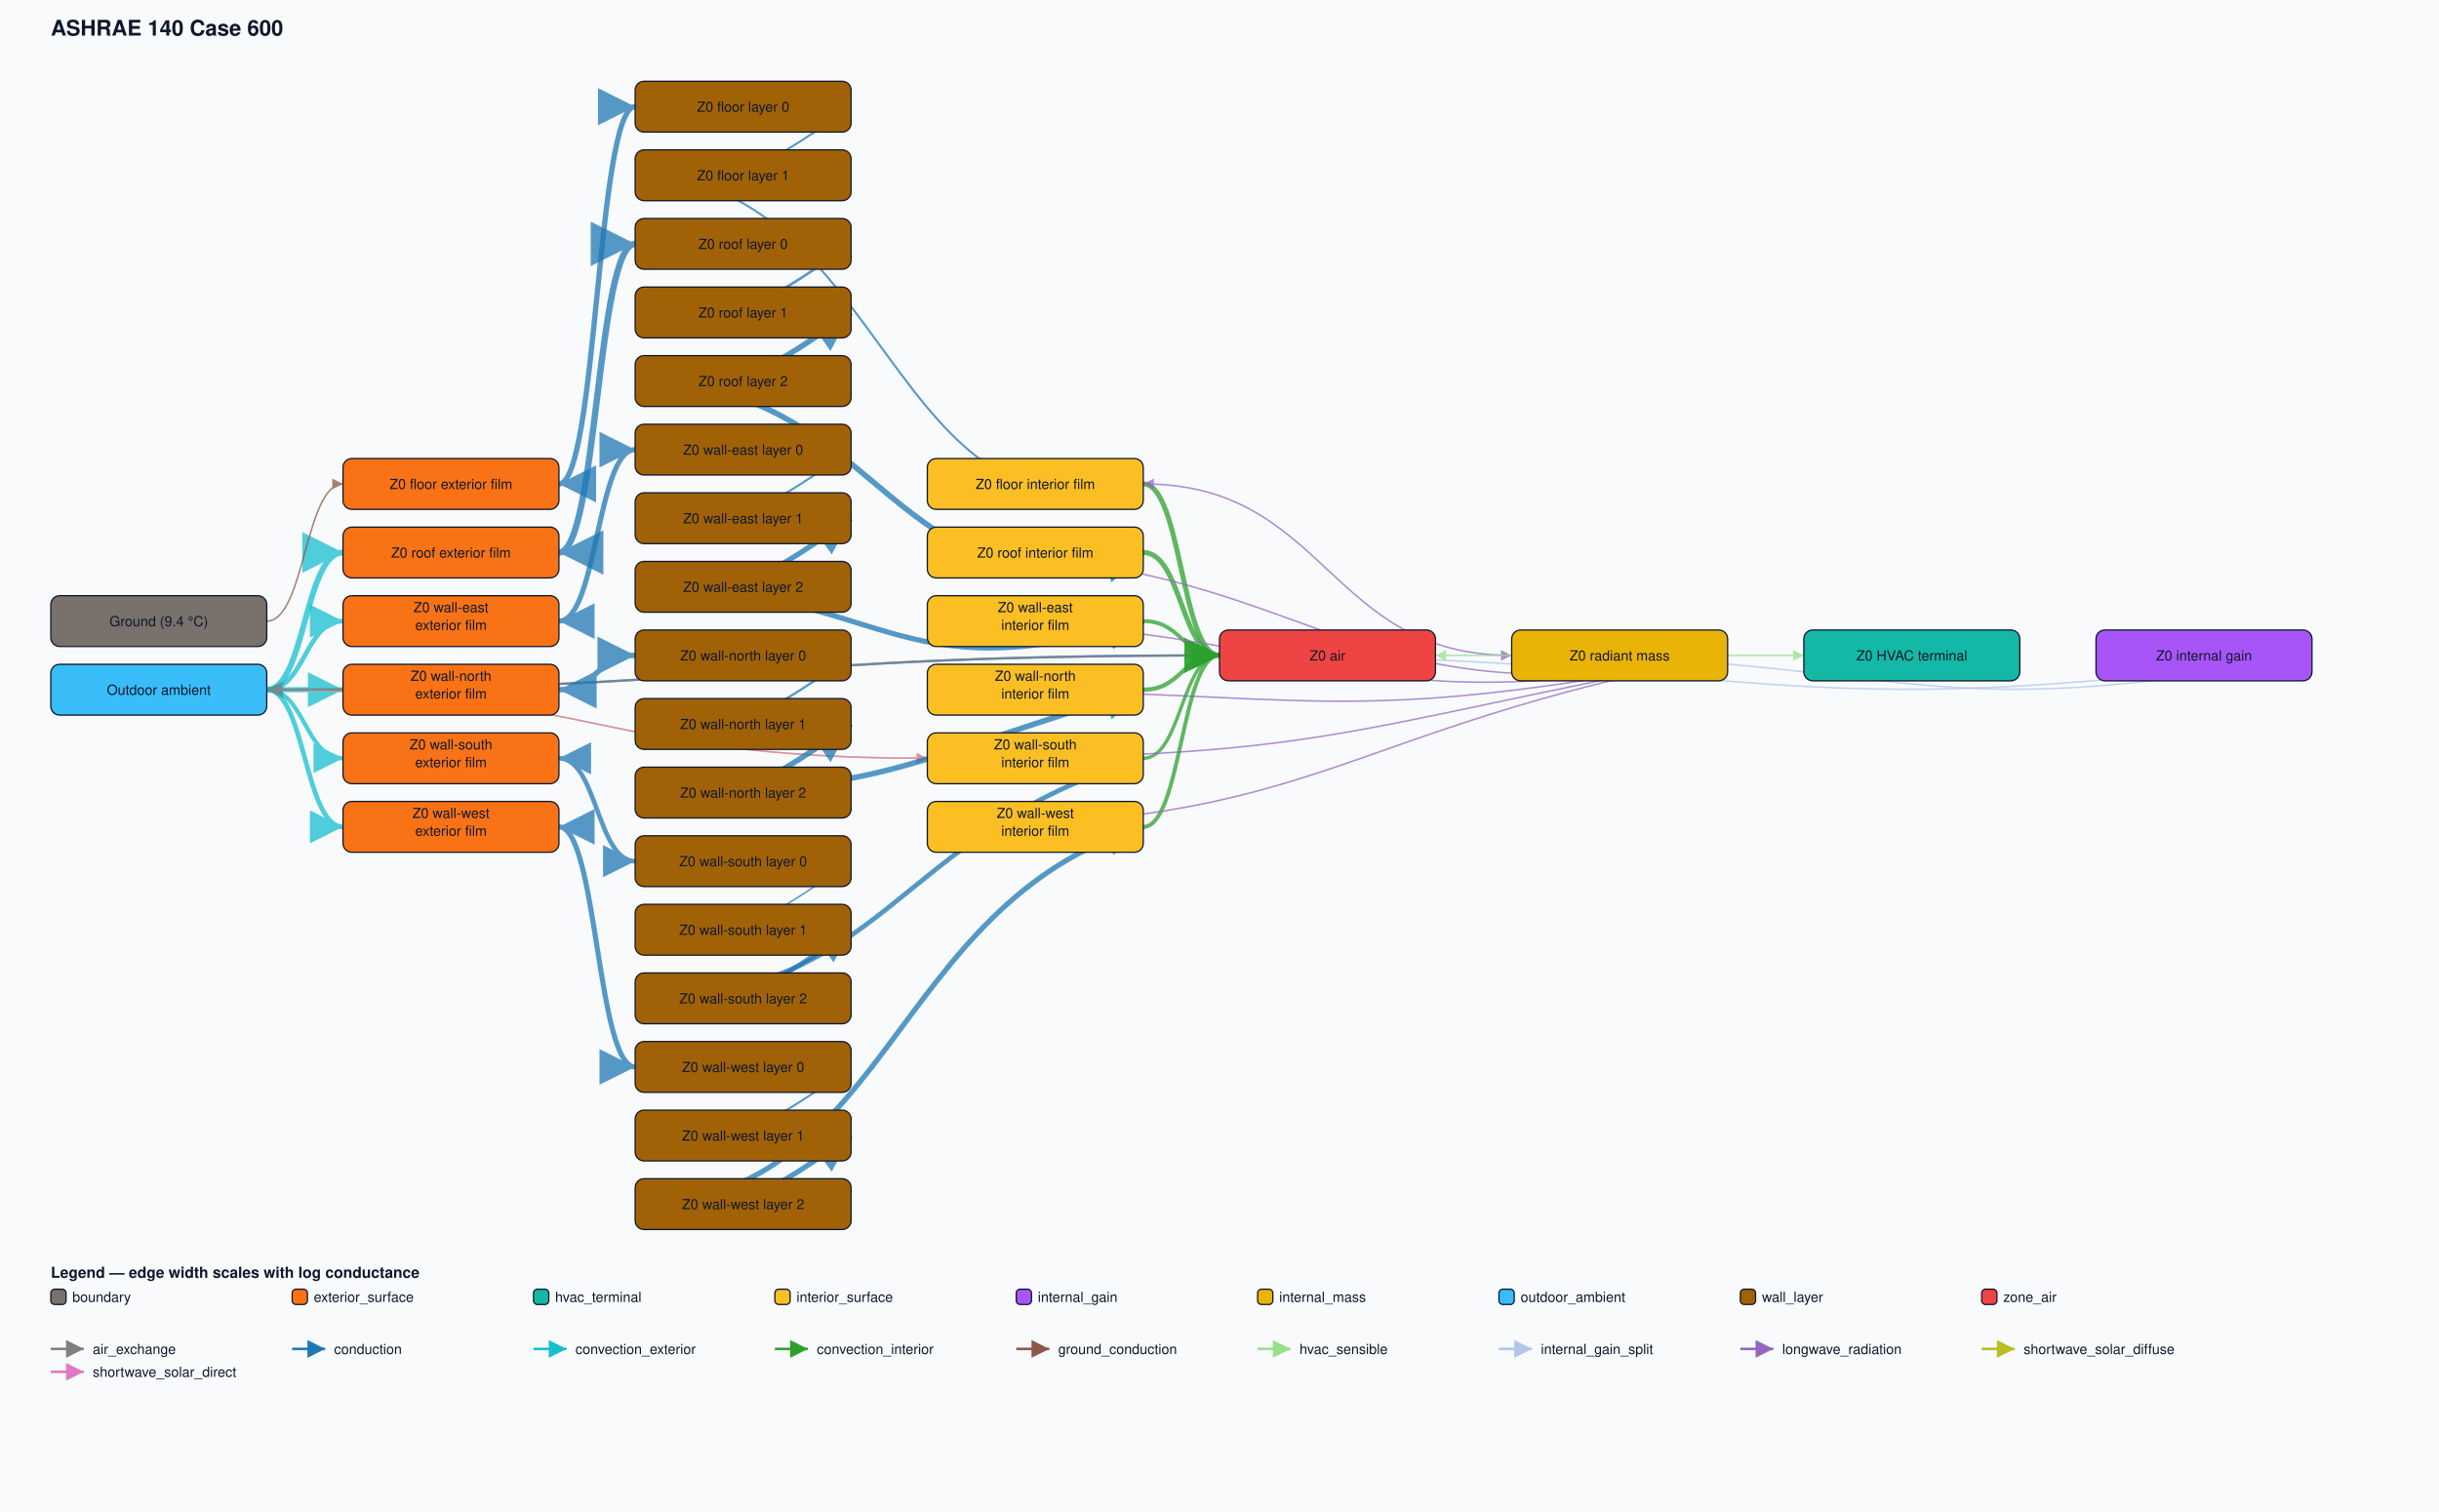
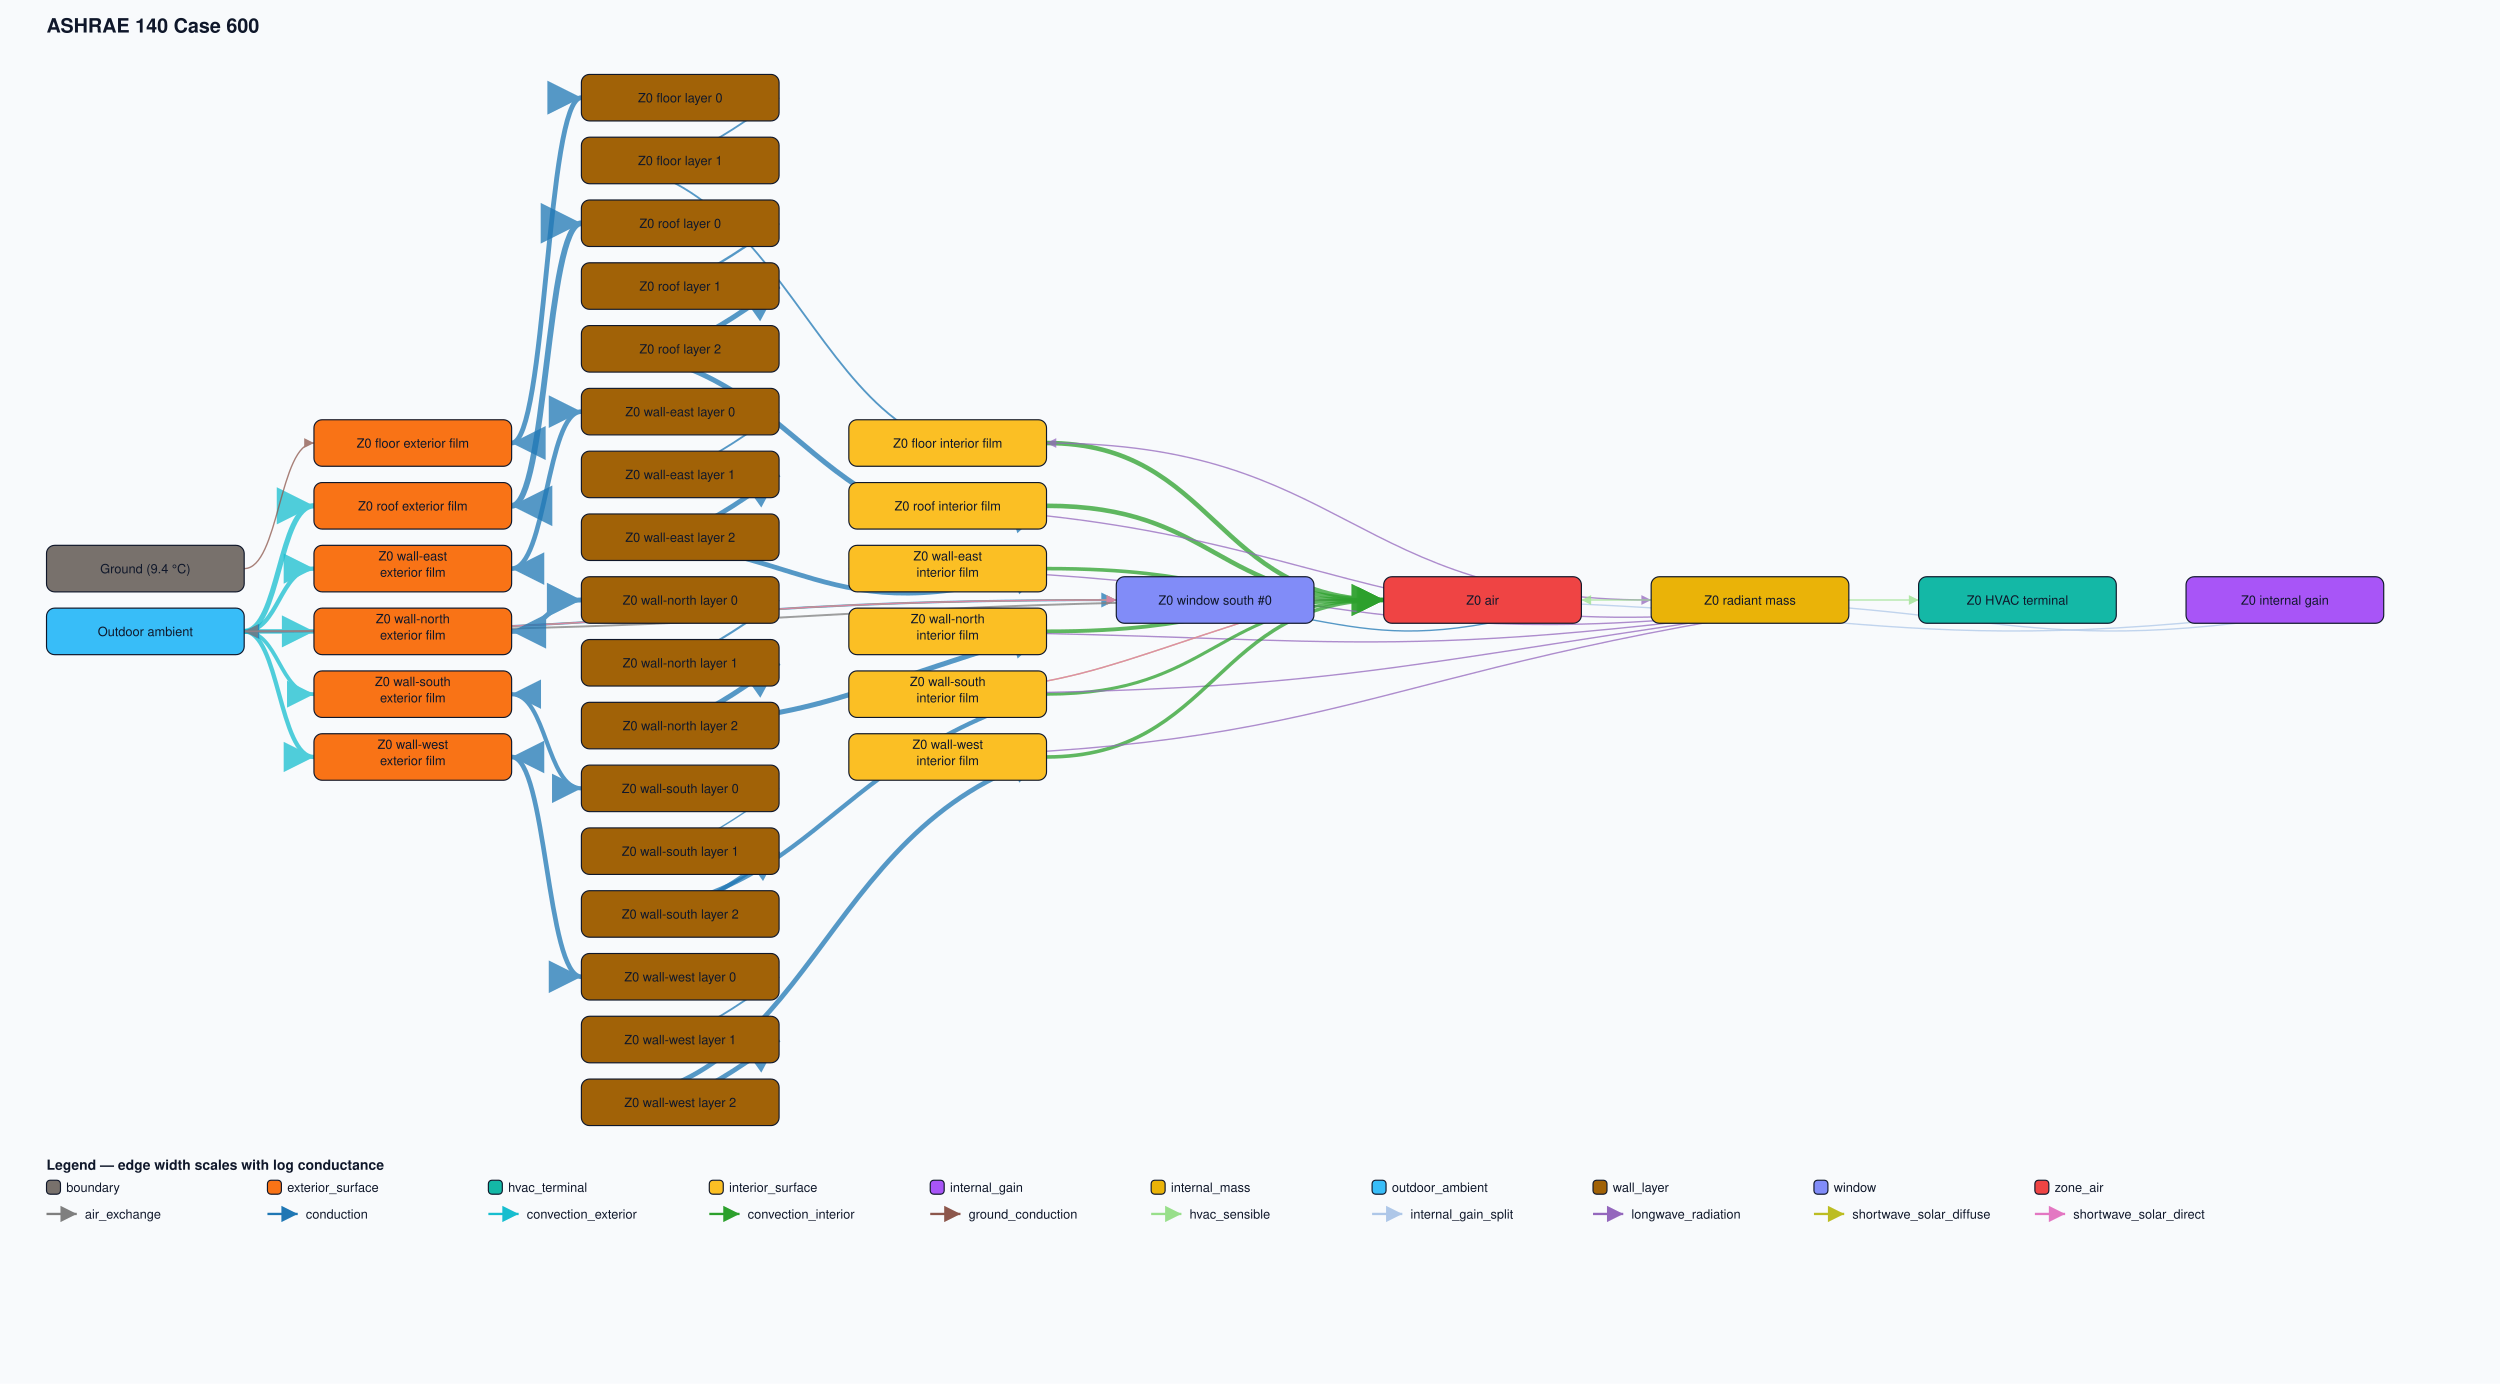
- <svg xmlns="http://www.w3.org/2000/svg" width="1920" height="1190" viewBox="0 0 1920 1190" font-family="Helvetica,Arial,sans-serif" role="img">
-   <rect width="1920" height="1190" fill="#f8fafc" />
+ <svg xmlns="http://www.w3.org/2000/svg" width="2150" height="1190" viewBox="0 0 2150 1190" font-family="Helvetica,Arial,sans-serif" role="img">
+   <rect width="2150" height="1190" fill="#f8fafc" />
  <text x="40" y="28" font-size="17" font-weight="bold" fill="#0f172a">ASHRAE 140 Case 600</text>
  <defs>
    <marker id="arrow0" viewBox="0 0 10 10" refX="10" refY="5" markerWidth="7" markerHeight="7" orient="auto-start-reverse">
      <path d="M 0 0 L 10 5 L 0 10 z" fill="#7f7f7f" />
    </marker>
    <marker id="arrow1" viewBox="0 0 10 10" refX="10" refY="5" markerWidth="7" markerHeight="7" orient="auto-start-reverse">
      <path d="M 0 0 L 10 5 L 0 10 z" fill="#1f77b4" />
    </marker>
    <marker id="arrow2" viewBox="0 0 10 10" refX="10" refY="5" markerWidth="7" markerHeight="7" orient="auto-start-reverse">
      <path d="M 0 0 L 10 5 L 0 10 z" fill="#17becf" />
    </marker>
    <marker id="arrow3" viewBox="0 0 10 10" refX="10" refY="5" markerWidth="7" markerHeight="7" orient="auto-start-reverse">
      <path d="M 0 0 L 10 5 L 0 10 z" fill="#2ca02c" />
    </marker>
    <marker id="arrow4" viewBox="0 0 10 10" refX="10" refY="5" markerWidth="7" markerHeight="7" orient="auto-start-reverse">
      <path d="M 0 0 L 10 5 L 0 10 z" fill="#8c564b" />
    </marker>
    <marker id="arrow5" viewBox="0 0 10 10" refX="10" refY="5" markerWidth="7" markerHeight="7" orient="auto-start-reverse">
      <path d="M 0 0 L 10 5 L 0 10 z" fill="#98df8a" />
    </marker>
    <marker id="arrow6" viewBox="0 0 10 10" refX="10" refY="5" markerWidth="7" markerHeight="7" orient="auto-start-reverse">
      <path d="M 0 0 L 10 5 L 0 10 z" fill="#aec7e8" />
    </marker>
    <marker id="arrow7" viewBox="0 0 10 10" refX="10" refY="5" markerWidth="7" markerHeight="7" orient="auto-start-reverse">
      <path d="M 0 0 L 10 5 L 0 10 z" fill="#9467bd" />
    </marker>
    <marker id="arrow8" viewBox="0 0 10 10" refX="10" refY="5" markerWidth="7" markerHeight="7" orient="auto-start-reverse">
      <path d="M 0 0 L 10 5 L 0 10 z" fill="#bcbd22" />
    </marker>
    <marker id="arrow9" viewBox="0 0 10 10" refX="10" refY="5" markerWidth="7" markerHeight="7" orient="auto-start-reverse">
      <path d="M 0 0 L 10 5 L 0 10 z" fill="#e377c2" />
    </marker>
  </defs>
-   <path d="M 210.0 543.0 C 585.0 543.0, 585.0 516.0, 960.0 516.0" fill="none" stroke="#1f77b4" stroke-width="1.84" opacity="0.75" marker-end="url(#arrow1)" marker-start="url(#arrow1)" />
  <path d="M 210.0 543.0 C 240.0 543.0, 240.0 435.0, 270.0 435.0" fill="none" stroke="#17becf" stroke-width="4.57" opacity="0.75" marker-end="url(#arrow2)" />
  <path d="M 210.0 543.0 C 240.0 543.0, 240.0 489.0, 270.0 489.0" fill="none" stroke="#17becf" stroke-width="3.72" opacity="0.75" marker-end="url(#arrow2)" />
  <path d="M 210.0 543.0 C 240.0 543.0, 240.0 543.0, 270.0 543.0" fill="none" stroke="#17becf" stroke-width="3.94" opacity="0.75" marker-end="url(#arrow2)" />
  <path d="M 210.0 543.0 C 240.0 543.0, 240.0 597.0, 270.0 597.0" fill="none" stroke="#17becf" stroke-width="3.31" opacity="0.75" marker-end="url(#arrow2)" />
-   <path d="M 210.0 543.0 C 470.0 543.0, 470.0 597.0, 730.0 597.0" fill="none" stroke="#bcbd22" stroke-width="1.20" opacity="0.75" marker-end="url(#arrow8)" />
-   <path d="M 210.0 543.0 C 470.0 543.0, 470.0 597.0, 730.0 597.0" fill="none" stroke="#e377c2" stroke-width="1.20" opacity="0.75" marker-end="url(#arrow9)" />
  <path d="M 210.0 543.0 C 240.0 543.0, 240.0 651.0, 270.0 651.0" fill="none" stroke="#17becf" stroke-width="3.72" opacity="0.75" marker-end="url(#arrow2)" />
-   <path d="M 210.0 543.0 C 585.0 543.0, 585.0 516.0, 960.0 516.0" fill="none" stroke="#7f7f7f" stroke-width="1.69" opacity="0.75" marker-end="url(#arrow0)" marker-start="url(#arrow0)" />
+   <path d="M 210.0 543.0 C 585.0 543.0, 585.0 516.0, 960.0 516.0" fill="none" stroke="#1f77b4" stroke-width="1.84" opacity="0.75" marker-end="url(#arrow1)" marker-start="url(#arrow1)" />
+   <path d="M 210.0 543.0 C 585.0 543.0, 585.0 516.0, 960.0 516.0" fill="none" stroke="#bcbd22" stroke-width="1.20" opacity="0.75" marker-end="url(#arrow8)" />
+   <path d="M 210.0 543.0 C 585.0 543.0, 585.0 516.0, 960.0 516.0" fill="none" stroke="#e377c2" stroke-width="1.20" opacity="0.75" marker-end="url(#arrow9)" />
+   <path d="M 210.0 543.0 C 700.0 543.0, 700.0 516.0, 1190.0 516.0" fill="none" stroke="#7f7f7f" stroke-width="1.69" opacity="0.75" marker-end="url(#arrow0)" marker-start="url(#arrow0)" />
  <path d="M 440.0 381.0 C 470.0 381.0, 470.0 84.0, 500.0 84.0" fill="none" stroke="#1f77b4" stroke-width="4.18" opacity="0.75" marker-end="url(#arrow1)" marker-start="url(#arrow1)" />
-   <path d="M 900.0 381.0 C 930.0 381.0, 930.0 516.0, 960.0 516.0" fill="none" stroke="#2ca02c" stroke-width="3.95" opacity="0.75" marker-end="url(#arrow3)" />
-   <path d="M 900.0 381.0 C 1045.0 381.0, 1045.0 516.0, 1190.0 516.0" fill="none" stroke="#9467bd" stroke-width="1.20" opacity="0.75" marker-end="url(#arrow7)" marker-start="url(#arrow7)" />
+   <path d="M 900.0 381.0 C 1045.0 381.0, 1045.0 516.0, 1190.0 516.0" fill="none" stroke="#2ca02c" stroke-width="3.95" opacity="0.75" marker-end="url(#arrow3)" />
+   <path d="M 900.0 381.0 C 1160.0 381.0, 1160.0 516.0, 1420.0 516.0" fill="none" stroke="#9467bd" stroke-width="1.20" opacity="0.75" marker-end="url(#arrow7)" marker-start="url(#arrow7)" />
  <path d="M 670.0 84.0 C 585.0 144.0, 585.0 138.0, 500.0 138.0" fill="none" stroke="#1f77b4" stroke-width="1.60" opacity="0.75" marker-end="url(#arrow1)" marker-start="url(#arrow1)" />
  <path d="M 900.0 381.0 C 700.0 441.0, 700.0 138.0, 500.0 138.0" fill="none" stroke="#1f77b4" stroke-width="1.60" opacity="0.75" marker-end="url(#arrow1)" marker-start="url(#arrow1)" />
-   <path d="M 1820.0 516.0 C 1390.0 576.0, 1390.0 516.0, 960.0 516.0" fill="none" stroke="#aec7e8" stroke-width="1.20" opacity="0.75" marker-end="url(#arrow6)" />
-   <path d="M 1820.0 516.0 C 1505.0 576.0, 1505.0 516.0, 1190.0 516.0" fill="none" stroke="#aec7e8" stroke-width="1.20" opacity="0.75" marker-end="url(#arrow6)" />
-   <path d="M 1130.0 516.0 C 1275.0 516.0, 1275.0 516.0, 1420.0 516.0" fill="none" stroke="#98df8a" stroke-width="1.20" opacity="0.75" marker-end="url(#arrow5)" marker-start="url(#arrow5)" />
+   <path d="M 2050.0 516.0 C 1620.0 576.0, 1620.0 516.0, 1190.0 516.0" fill="none" stroke="#aec7e8" stroke-width="1.20" opacity="0.75" marker-end="url(#arrow6)" />
+   <path d="M 2050.0 516.0 C 1735.0 576.0, 1735.0 516.0, 1420.0 516.0" fill="none" stroke="#aec7e8" stroke-width="1.20" opacity="0.75" marker-end="url(#arrow6)" />
+   <path d="M 1360.0 516.0 C 1505.0 516.0, 1505.0 516.0, 1650.0 516.0" fill="none" stroke="#98df8a" stroke-width="1.20" opacity="0.75" marker-end="url(#arrow5)" marker-start="url(#arrow5)" />
  <path d="M 440.0 435.0 C 470.0 435.0, 470.0 192.0, 500.0 192.0" fill="none" stroke="#1f77b4" stroke-width="5.00" opacity="0.75" marker-end="url(#arrow1)" marker-start="url(#arrow1)" />
-   <path d="M 900.0 435.0 C 930.0 435.0, 930.0 516.0, 960.0 516.0" fill="none" stroke="#2ca02c" stroke-width="3.95" opacity="0.75" marker-end="url(#arrow3)" />
-   <path d="M 1360.0 516.0 C 1045.0 576.0, 1045.0 435.0, 730.0 435.0" fill="none" stroke="#9467bd" stroke-width="1.20" opacity="0.75" marker-end="url(#arrow7)" marker-start="url(#arrow7)" />
+   <path d="M 900.0 435.0 C 1045.0 435.0, 1045.0 516.0, 1190.0 516.0" fill="none" stroke="#2ca02c" stroke-width="3.95" opacity="0.75" marker-end="url(#arrow3)" />
+   <path d="M 1590.0 516.0 C 1160.0 576.0, 1160.0 435.0, 730.0 435.0" fill="none" stroke="#9467bd" stroke-width="1.20" opacity="0.75" marker-end="url(#arrow7)" marker-start="url(#arrow7)" />
  <path d="M 670.0 192.0 C 585.0 252.0, 585.0 246.0, 500.0 246.0" fill="none" stroke="#1f77b4" stroke-width="2.04" opacity="0.75" marker-end="url(#arrow1)" marker-start="url(#arrow1)" />
  <path d="M 670.0 246.0 C 585.0 306.0, 585.0 300.0, 500.0 300.0" fill="none" stroke="#1f77b4" stroke-width="4.40" opacity="0.75" marker-end="url(#arrow1)" marker-start="url(#arrow1)" />
  <path d="M 900.0 435.0 C 700.0 495.0, 700.0 300.0, 500.0 300.0" fill="none" stroke="#1f77b4" stroke-width="4.40" opacity="0.75" marker-end="url(#arrow1)" marker-start="url(#arrow1)" />
  <path d="M 440.0 489.0 C 470.0 489.0, 470.0 354.0, 500.0 354.0" fill="none" stroke="#1f77b4" stroke-width="4.01" opacity="0.75" marker-end="url(#arrow1)" marker-start="url(#arrow1)" />
-   <path d="M 900.0 489.0 C 930.0 489.0, 930.0 516.0, 960.0 516.0" fill="none" stroke="#2ca02c" stroke-width="3.10" opacity="0.75" marker-end="url(#arrow3)" />
-   <path d="M 1360.0 516.0 C 1045.0 576.0, 1045.0 489.0, 730.0 489.0" fill="none" stroke="#9467bd" stroke-width="1.20" opacity="0.75" marker-end="url(#arrow7)" marker-start="url(#arrow7)" />
+   <path d="M 900.0 489.0 C 1045.0 489.0, 1045.0 516.0, 1190.0 516.0" fill="none" stroke="#2ca02c" stroke-width="3.10" opacity="0.75" marker-end="url(#arrow3)" />
+   <path d="M 1590.0 516.0 C 1160.0 576.0, 1160.0 489.0, 730.0 489.0" fill="none" stroke="#9467bd" stroke-width="1.20" opacity="0.75" marker-end="url(#arrow7)" marker-start="url(#arrow7)" />
  <path d="M 670.0 354.0 C 585.0 414.0, 585.0 408.0, 500.0 408.0" fill="none" stroke="#1f77b4" stroke-width="1.61" opacity="0.75" marker-end="url(#arrow1)" marker-start="url(#arrow1)" />
  <path d="M 670.0 408.0 C 585.0 468.0, 585.0 462.0, 500.0 462.0" fill="none" stroke="#1f77b4" stroke-width="4.13" opacity="0.75" marker-end="url(#arrow1)" marker-start="url(#arrow1)" />
  <path d="M 900.0 489.0 C 700.0 549.0, 700.0 462.0, 500.0 462.0" fill="none" stroke="#1f77b4" stroke-width="4.13" opacity="0.75" marker-end="url(#arrow1)" marker-start="url(#arrow1)" />
  <path d="M 440.0 543.0 C 470.0 543.0, 470.0 516.0, 500.0 516.0" fill="none" stroke="#1f77b4" stroke-width="4.24" opacity="0.75" marker-end="url(#arrow1)" marker-start="url(#arrow1)" />
-   <path d="M 900.0 543.0 C 930.0 543.0, 930.0 516.0, 960.0 516.0" fill="none" stroke="#2ca02c" stroke-width="3.33" opacity="0.75" marker-end="url(#arrow3)" />
-   <path d="M 1360.0 516.0 C 1045.0 576.0, 1045.0 543.0, 730.0 543.0" fill="none" stroke="#9467bd" stroke-width="1.20" opacity="0.75" marker-end="url(#arrow7)" marker-start="url(#arrow7)" />
+   <path d="M 900.0 543.0 C 1045.0 543.0, 1045.0 516.0, 1190.0 516.0" fill="none" stroke="#2ca02c" stroke-width="3.33" opacity="0.75" marker-end="url(#arrow3)" />
+   <path d="M 1590.0 516.0 C 1160.0 576.0, 1160.0 543.0, 730.0 543.0" fill="none" stroke="#9467bd" stroke-width="1.20" opacity="0.75" marker-end="url(#arrow7)" marker-start="url(#arrow7)" />
  <path d="M 670.0 516.0 C 585.0 576.0, 585.0 570.0, 500.0 570.0" fill="none" stroke="#1f77b4" stroke-width="1.83" opacity="0.75" marker-end="url(#arrow1)" marker-start="url(#arrow1)" />
  <path d="M 670.0 570.0 C 585.0 630.0, 585.0 624.0, 500.0 624.0" fill="none" stroke="#1f77b4" stroke-width="4.36" opacity="0.75" marker-end="url(#arrow1)" marker-start="url(#arrow1)" />
  <path d="M 900.0 543.0 C 700.0 603.0, 700.0 624.0, 500.0 624.0" fill="none" stroke="#1f77b4" stroke-width="4.36" opacity="0.75" marker-end="url(#arrow1)" marker-start="url(#arrow1)" />
  <path d="M 440.0 597.0 C 470.0 597.0, 470.0 678.0, 500.0 678.0" fill="none" stroke="#1f77b4" stroke-width="3.61" opacity="0.75" marker-end="url(#arrow1)" marker-start="url(#arrow1)" />
-   <path d="M 900.0 597.0 C 930.0 597.0, 930.0 516.0, 960.0 516.0" fill="none" stroke="#2ca02c" stroke-width="2.70" opacity="0.75" marker-end="url(#arrow3)" />
-   <path d="M 1360.0 516.0 C 1045.0 576.0, 1045.0 597.0, 730.0 597.0" fill="none" stroke="#9467bd" stroke-width="1.20" opacity="0.75" marker-end="url(#arrow7)" marker-start="url(#arrow7)" />
+   <path d="M 900.0 597.0 C 1045.0 597.0, 1045.0 516.0, 1190.0 516.0" fill="none" stroke="#2ca02c" stroke-width="2.70" opacity="0.75" marker-end="url(#arrow3)" />
+   <path d="M 1590.0 516.0 C 1160.0 576.0, 1160.0 597.0, 730.0 597.0" fill="none" stroke="#9467bd" stroke-width="1.20" opacity="0.75" marker-end="url(#arrow7)" marker-start="url(#arrow7)" />
  <path d="M 670.0 678.0 C 585.0 738.0, 585.0 732.0, 500.0 732.0" fill="none" stroke="#1f77b4" stroke-width="1.20" opacity="0.75" marker-end="url(#arrow1)" marker-start="url(#arrow1)" />
  <path d="M 670.0 732.0 C 585.0 792.0, 585.0 786.0, 500.0 786.0" fill="none" stroke="#1f77b4" stroke-width="3.73" opacity="0.75" marker-end="url(#arrow1)" marker-start="url(#arrow1)" />
  <path d="M 900.0 597.0 C 700.0 657.0, 700.0 786.0, 500.0 786.0" fill="none" stroke="#1f77b4" stroke-width="3.73" opacity="0.75" marker-end="url(#arrow1)" marker-start="url(#arrow1)" />
  <path d="M 440.0 651.0 C 470.0 651.0, 470.0 840.0, 500.0 840.0" fill="none" stroke="#1f77b4" stroke-width="4.01" opacity="0.75" marker-end="url(#arrow1)" marker-start="url(#arrow1)" />
-   <path d="M 900.0 651.0 C 930.0 651.0, 930.0 516.0, 960.0 516.0" fill="none" stroke="#2ca02c" stroke-width="3.10" opacity="0.75" marker-end="url(#arrow3)" />
-   <path d="M 1360.0 516.0 C 1045.0 576.0, 1045.0 651.0, 730.0 651.0" fill="none" stroke="#9467bd" stroke-width="1.20" opacity="0.75" marker-end="url(#arrow7)" marker-start="url(#arrow7)" />
+   <path d="M 900.0 651.0 C 1045.0 651.0, 1045.0 516.0, 1190.0 516.0" fill="none" stroke="#2ca02c" stroke-width="3.10" opacity="0.75" marker-end="url(#arrow3)" />
+   <path d="M 1590.0 516.0 C 1160.0 576.0, 1160.0 651.0, 730.0 651.0" fill="none" stroke="#9467bd" stroke-width="1.20" opacity="0.75" marker-end="url(#arrow7)" marker-start="url(#arrow7)" />
  <path d="M 670.0 840.0 C 585.0 900.0, 585.0 894.0, 500.0 894.0" fill="none" stroke="#1f77b4" stroke-width="1.61" opacity="0.75" marker-end="url(#arrow1)" marker-start="url(#arrow1)" />
  <path d="M 670.0 894.0 C 585.0 954.0, 585.0 948.0, 500.0 948.0" fill="none" stroke="#1f77b4" stroke-width="4.13" opacity="0.75" marker-end="url(#arrow1)" marker-start="url(#arrow1)" />
  <path d="M 900.0 651.0 C 700.0 711.0, 700.0 948.0, 500.0 948.0" fill="none" stroke="#1f77b4" stroke-width="4.13" opacity="0.75" marker-end="url(#arrow1)" marker-start="url(#arrow1)" />
+   <path d="M 1360.0 516.0 C 1160.0 576.0, 1160.0 516.0, 960.0 516.0" fill="none" stroke="#1f77b4" stroke-width="1.20" opacity="0.75" marker-end="url(#arrow1)" marker-start="url(#arrow1)" />
+   <path d="M 1130.0 516.0 C 930.0 576.0, 930.0 597.0, 730.0 597.0" fill="none" stroke="#bcbd22" stroke-width="1.20" opacity="0.75" marker-end="url(#arrow8)" />
+   <path d="M 1130.0 516.0 C 930.0 576.0, 930.0 597.0, 730.0 597.0" fill="none" stroke="#e377c2" stroke-width="1.20" opacity="0.75" marker-end="url(#arrow9)" />
  <path d="M 210.0 489.0 C 240.0 489.0, 240.0 381.0, 270.0 381.0" fill="none" stroke="#8c564b" stroke-width="1.20" opacity="0.75" marker-end="url(#arrow4)" />
  <g>
    <rect x="40.0" y="469.0" width="170" height="40" rx="7" fill="#78716c" stroke="#0f172a" stroke-width="1" />
    <text x="125.0" y="493.0" font-size="11" text-anchor="middle" fill="#0f172a">Ground (9.4 °C)</text>
  </g>
  <g>
    <rect x="40.0" y="523.0" width="170" height="40" rx="7" fill="#38bdf8" stroke="#0f172a" stroke-width="1" />
    <text x="125.0" y="547.0" font-size="11" text-anchor="middle" fill="#0f172a">Outdoor ambient</text>
  </g>
  <g>
-     <rect x="960.0" y="496.0" width="170" height="40" rx="7" fill="#ef4444" stroke="#0f172a" stroke-width="1" />
-     <text x="1045.0" y="520.0" font-size="11" text-anchor="middle" fill="#0f172a">Z0 air</text>
+     <rect x="1190.0" y="496.0" width="170" height="40" rx="7" fill="#ef4444" stroke="#0f172a" stroke-width="1" />
+     <text x="1275.0" y="520.0" font-size="11" text-anchor="middle" fill="#0f172a">Z0 air</text>
  </g>
  <g>
    <rect x="270.0" y="361.0" width="170" height="40" rx="7" fill="#f97316" stroke="#0f172a" stroke-width="1" />
    <text x="355.0" y="385.0" font-size="11" text-anchor="middle" fill="#0f172a">Z0 floor exterior film</text>
  </g>
  <g>
    <rect x="730.0" y="361.0" width="170" height="40" rx="7" fill="#fbbf24" stroke="#0f172a" stroke-width="1" />
    <text x="815.0" y="385.0" font-size="11" text-anchor="middle" fill="#0f172a">Z0 floor interior film</text>
  </g>
  <g>
    <rect x="500.0" y="64.0" width="170" height="40" rx="7" fill="#a16207" stroke="#0f172a" stroke-width="1" />
    <text x="585.0" y="88.0" font-size="11" text-anchor="middle" fill="#0f172a">Z0 floor layer 0</text>
  </g>
  <g>
    <rect x="500.0" y="118.0" width="170" height="40" rx="7" fill="#a16207" stroke="#0f172a" stroke-width="1" />
    <text x="585.0" y="142.0" font-size="11" text-anchor="middle" fill="#0f172a">Z0 floor layer 1</text>
  </g>
  <g>
-     <rect x="1650.0" y="496.0" width="170" height="40" rx="7" fill="#a855f7" stroke="#0f172a" stroke-width="1" />
-     <text x="1735.0" y="520.0" font-size="11" text-anchor="middle" fill="#0f172a">Z0 internal gain</text>
-   </g>
-   <g>
-     <rect x="1420.0" y="496.0" width="170" height="40" rx="7" fill="#14b8a6" stroke="#0f172a" stroke-width="1" />
-     <text x="1505.0" y="520.0" font-size="11" text-anchor="middle" fill="#0f172a">Z0 HVAC terminal</text>
-   </g>
-   <g>
-     <rect x="1190.0" y="496.0" width="170" height="40" rx="7" fill="#eab308" stroke="#0f172a" stroke-width="1" />
-     <text x="1275.0" y="520.0" font-size="11" text-anchor="middle" fill="#0f172a">Z0 radiant mass</text>
+     <rect x="1880.0" y="496.0" width="170" height="40" rx="7" fill="#a855f7" stroke="#0f172a" stroke-width="1" />
+     <text x="1965.0" y="520.0" font-size="11" text-anchor="middle" fill="#0f172a">Z0 internal gain</text>
+   </g>
+   <g>
+     <rect x="1650.0" y="496.0" width="170" height="40" rx="7" fill="#14b8a6" stroke="#0f172a" stroke-width="1" />
+     <text x="1735.0" y="520.0" font-size="11" text-anchor="middle" fill="#0f172a">Z0 HVAC terminal</text>
+   </g>
+   <g>
+     <rect x="1420.0" y="496.0" width="170" height="40" rx="7" fill="#eab308" stroke="#0f172a" stroke-width="1" />
+     <text x="1505.0" y="520.0" font-size="11" text-anchor="middle" fill="#0f172a">Z0 radiant mass</text>
  </g>
  <g>
    <rect x="270.0" y="415.0" width="170" height="40" rx="7" fill="#f97316" stroke="#0f172a" stroke-width="1" />
    <text x="355.0" y="439.0" font-size="11" text-anchor="middle" fill="#0f172a">Z0 roof exterior film</text>
  </g>
  <g>
    <rect x="730.0" y="415.0" width="170" height="40" rx="7" fill="#fbbf24" stroke="#0f172a" stroke-width="1" />
    <text x="815.0" y="439.0" font-size="11" text-anchor="middle" fill="#0f172a">Z0 roof interior film</text>
  </g>
  <g>
    <rect x="500.0" y="172.0" width="170" height="40" rx="7" fill="#a16207" stroke="#0f172a" stroke-width="1" />
    <text x="585.0" y="196.0" font-size="11" text-anchor="middle" fill="#0f172a">Z0 roof layer 0</text>
  </g>
  <g>
    <rect x="500.0" y="226.0" width="170" height="40" rx="7" fill="#a16207" stroke="#0f172a" stroke-width="1" />
    <text x="585.0" y="250.0" font-size="11" text-anchor="middle" fill="#0f172a">Z0 roof layer 1</text>
  </g>
  <g>
    <rect x="500.0" y="280.0" width="170" height="40" rx="7" fill="#a16207" stroke="#0f172a" stroke-width="1" />
    <text x="585.0" y="304.0" font-size="11" text-anchor="middle" fill="#0f172a">Z0 roof layer 2</text>
  </g>
  <g>
    <rect x="270.0" y="469.0" width="170" height="40" rx="7" fill="#f97316" stroke="#0f172a" stroke-width="1" />
    <text x="355.0" y="482.0" font-size="11" text-anchor="middle" fill="#0f172a">Z0 wall-east</text>
    <text x="355.0" y="496.0" font-size="11" text-anchor="middle" fill="#0f172a">exterior film</text>
  </g>
  <g>
    <rect x="730.0" y="469.0" width="170" height="40" rx="7" fill="#fbbf24" stroke="#0f172a" stroke-width="1" />
    <text x="815.0" y="482.0" font-size="11" text-anchor="middle" fill="#0f172a">Z0 wall-east</text>
    <text x="815.0" y="496.0" font-size="11" text-anchor="middle" fill="#0f172a">interior film</text>
  </g>
  <g>
    <rect x="500.0" y="334.0" width="170" height="40" rx="7" fill="#a16207" stroke="#0f172a" stroke-width="1" />
    <text x="585.0" y="358.0" font-size="11" text-anchor="middle" fill="#0f172a">Z0 wall-east layer 0</text>
  </g>
  <g>
    <rect x="500.0" y="388.0" width="170" height="40" rx="7" fill="#a16207" stroke="#0f172a" stroke-width="1" />
    <text x="585.0" y="412.0" font-size="11" text-anchor="middle" fill="#0f172a">Z0 wall-east layer 1</text>
  </g>
  <g>
    <rect x="500.0" y="442.0" width="170" height="40" rx="7" fill="#a16207" stroke="#0f172a" stroke-width="1" />
    <text x="585.0" y="466.0" font-size="11" text-anchor="middle" fill="#0f172a">Z0 wall-east layer 2</text>
  </g>
  <g>
    <rect x="270.0" y="523.0" width="170" height="40" rx="7" fill="#f97316" stroke="#0f172a" stroke-width="1" />
    <text x="355.0" y="536.0" font-size="11" text-anchor="middle" fill="#0f172a">Z0 wall-north</text>
    <text x="355.0" y="550.0" font-size="11" text-anchor="middle" fill="#0f172a">exterior film</text>
  </g>
  <g>
    <rect x="730.0" y="523.0" width="170" height="40" rx="7" fill="#fbbf24" stroke="#0f172a" stroke-width="1" />
    <text x="815.0" y="536.0" font-size="11" text-anchor="middle" fill="#0f172a">Z0 wall-north</text>
    <text x="815.0" y="550.0" font-size="11" text-anchor="middle" fill="#0f172a">interior film</text>
  </g>
  <g>
    <rect x="500.0" y="496.0" width="170" height="40" rx="7" fill="#a16207" stroke="#0f172a" stroke-width="1" />
    <text x="585.0" y="520.0" font-size="11" text-anchor="middle" fill="#0f172a">Z0 wall-north layer 0</text>
  </g>
  <g>
    <rect x="500.0" y="550.0" width="170" height="40" rx="7" fill="#a16207" stroke="#0f172a" stroke-width="1" />
    <text x="585.0" y="574.0" font-size="11" text-anchor="middle" fill="#0f172a">Z0 wall-north layer 1</text>
  </g>
  <g>
    <rect x="500.0" y="604.0" width="170" height="40" rx="7" fill="#a16207" stroke="#0f172a" stroke-width="1" />
    <text x="585.0" y="628.0" font-size="11" text-anchor="middle" fill="#0f172a">Z0 wall-north layer 2</text>
  </g>
  <g>
    <rect x="270.0" y="577.0" width="170" height="40" rx="7" fill="#f97316" stroke="#0f172a" stroke-width="1" />
    <text x="355.0" y="590.0" font-size="11" text-anchor="middle" fill="#0f172a">Z0 wall-south</text>
    <text x="355.0" y="604.0" font-size="11" text-anchor="middle" fill="#0f172a">exterior film</text>
  </g>
  <g>
    <rect x="730.0" y="577.0" width="170" height="40" rx="7" fill="#fbbf24" stroke="#0f172a" stroke-width="1" />
    <text x="815.0" y="590.0" font-size="11" text-anchor="middle" fill="#0f172a">Z0 wall-south</text>
    <text x="815.0" y="604.0" font-size="11" text-anchor="middle" fill="#0f172a">interior film</text>
  </g>
  <g>
    <rect x="500.0" y="658.0" width="170" height="40" rx="7" fill="#a16207" stroke="#0f172a" stroke-width="1" />
    <text x="585.0" y="682.0" font-size="11" text-anchor="middle" fill="#0f172a">Z0 wall-south layer 0</text>
  </g>
  <g>
    <rect x="500.0" y="712.0" width="170" height="40" rx="7" fill="#a16207" stroke="#0f172a" stroke-width="1" />
    <text x="585.0" y="736.0" font-size="11" text-anchor="middle" fill="#0f172a">Z0 wall-south layer 1</text>
  </g>
  <g>
    <rect x="500.0" y="766.0" width="170" height="40" rx="7" fill="#a16207" stroke="#0f172a" stroke-width="1" />
    <text x="585.0" y="790.0" font-size="11" text-anchor="middle" fill="#0f172a">Z0 wall-south layer 2</text>
  </g>
  <g>
    <rect x="270.0" y="631.0" width="170" height="40" rx="7" fill="#f97316" stroke="#0f172a" stroke-width="1" />
    <text x="355.0" y="644.0" font-size="11" text-anchor="middle" fill="#0f172a">Z0 wall-west</text>
    <text x="355.0" y="658.0" font-size="11" text-anchor="middle" fill="#0f172a">exterior film</text>
  </g>
  <g>
    <rect x="730.0" y="631.0" width="170" height="40" rx="7" fill="#fbbf24" stroke="#0f172a" stroke-width="1" />
    <text x="815.0" y="644.0" font-size="11" text-anchor="middle" fill="#0f172a">Z0 wall-west</text>
    <text x="815.0" y="658.0" font-size="11" text-anchor="middle" fill="#0f172a">interior film</text>
  </g>
  <g>
    <rect x="500.0" y="820.0" width="170" height="40" rx="7" fill="#a16207" stroke="#0f172a" stroke-width="1" />
    <text x="585.0" y="844.0" font-size="11" text-anchor="middle" fill="#0f172a">Z0 wall-west layer 0</text>
  </g>
  <g>
    <rect x="500.0" y="874.0" width="170" height="40" rx="7" fill="#a16207" stroke="#0f172a" stroke-width="1" />
    <text x="585.0" y="898.0" font-size="11" text-anchor="middle" fill="#0f172a">Z0 wall-west layer 1</text>
  </g>
  <g>
    <rect x="500.0" y="928.0" width="170" height="40" rx="7" fill="#a16207" stroke="#0f172a" stroke-width="1" />
    <text x="585.0" y="952.0" font-size="11" text-anchor="middle" fill="#0f172a">Z0 wall-west layer 2</text>
+   </g>
+   <g>
+     <rect x="960.0" y="496.0" width="170" height="40" rx="7" fill="#818cf8" stroke="#0f172a" stroke-width="1" />
+     <text x="1045.0" y="520.0" font-size="11" text-anchor="middle" fill="#0f172a">Z0 window south #0</text>
  </g>
  <text x="40" y="1006" font-size="12" font-weight="bold" fill="#0f172a">Legend — edge width scales with log conductance</text>
  <rect x="40" y="1015" width="12" height="12" rx="3" fill="#78716c" stroke="#0f172a" />
  <text x="57" y="1025" font-size="11" fill="#0f172a">boundary</text>
  <rect x="230" y="1015" width="12" height="12" rx="3" fill="#f97316" stroke="#0f172a" />
  <text x="247" y="1025" font-size="11" fill="#0f172a">exterior_surface</text>
  <rect x="420" y="1015" width="12" height="12" rx="3" fill="#14b8a6" stroke="#0f172a" />
  <text x="437" y="1025" font-size="11" fill="#0f172a">hvac_terminal</text>
  <rect x="610" y="1015" width="12" height="12" rx="3" fill="#fbbf24" stroke="#0f172a" />
  <text x="627" y="1025" font-size="11" fill="#0f172a">interior_surface</text>
  <rect x="800" y="1015" width="12" height="12" rx="3" fill="#a855f7" stroke="#0f172a" />
  <text x="817" y="1025" font-size="11" fill="#0f172a">internal_gain</text>
  <rect x="990" y="1015" width="12" height="12" rx="3" fill="#eab308" stroke="#0f172a" />
  <text x="1007" y="1025" font-size="11" fill="#0f172a">internal_mass</text>
  <rect x="1180" y="1015" width="12" height="12" rx="3" fill="#38bdf8" stroke="#0f172a" />
  <text x="1197" y="1025" font-size="11" fill="#0f172a">outdoor_ambient</text>
  <rect x="1370" y="1015" width="12" height="12" rx="3" fill="#a16207" stroke="#0f172a" />
  <text x="1387" y="1025" font-size="11" fill="#0f172a">wall_layer</text>
-   <rect x="1560" y="1015" width="12" height="12" rx="3" fill="#ef4444" stroke="#0f172a" />
-   <text x="1577" y="1025" font-size="11" fill="#0f172a">zone_air</text>
-   <path d="M 40 1062 L 66 1062" stroke="#7f7f7f" stroke-width="2" marker-end="url(#arrow0)" />
-   <text x="73" y="1066" font-size="11" fill="#0f172a">air_exchange</text>
-   <path d="M 230 1062 L 256 1062" stroke="#1f77b4" stroke-width="2" marker-end="url(#arrow1)" />
-   <text x="263" y="1066" font-size="11" fill="#0f172a">conduction</text>
-   <path d="M 420 1062 L 446 1062" stroke="#17becf" stroke-width="2" marker-end="url(#arrow2)" />
-   <text x="453" y="1066" font-size="11" fill="#0f172a">convection_exterior</text>
-   <path d="M 610 1062 L 636 1062" stroke="#2ca02c" stroke-width="2" marker-end="url(#arrow3)" />
-   <text x="643" y="1066" font-size="11" fill="#0f172a">convection_interior</text>
-   <path d="M 800 1062 L 826 1062" stroke="#8c564b" stroke-width="2" marker-end="url(#arrow4)" />
-   <text x="833" y="1066" font-size="11" fill="#0f172a">ground_conduction</text>
-   <path d="M 990 1062 L 1016 1062" stroke="#98df8a" stroke-width="2" marker-end="url(#arrow5)" />
-   <text x="1023" y="1066" font-size="11" fill="#0f172a">hvac_sensible</text>
-   <path d="M 1180 1062 L 1206 1062" stroke="#aec7e8" stroke-width="2" marker-end="url(#arrow6)" />
-   <text x="1213" y="1066" font-size="11" fill="#0f172a">internal_gain_split</text>
-   <path d="M 1370 1062 L 1396 1062" stroke="#9467bd" stroke-width="2" marker-end="url(#arrow7)" />
-   <text x="1403" y="1066" font-size="11" fill="#0f172a">longwave_radiation</text>
-   <path d="M 1560 1062 L 1586 1062" stroke="#bcbd22" stroke-width="2" marker-end="url(#arrow8)" />
-   <text x="1593" y="1066" font-size="11" fill="#0f172a">shortwave_solar_diffuse</text>
-   <path d="M 40 1080 L 66 1080" stroke="#e377c2" stroke-width="2" marker-end="url(#arrow9)" />
-   <text x="73" y="1084" font-size="11" fill="#0f172a">shortwave_solar_direct</text>
+   <rect x="1560" y="1015" width="12" height="12" rx="3" fill="#818cf8" stroke="#0f172a" />
+   <text x="1577" y="1025" font-size="11" fill="#0f172a">window</text>
+   <rect x="1750" y="1015" width="12" height="12" rx="3" fill="#ef4444" stroke="#0f172a" />
+   <text x="1767" y="1025" font-size="11" fill="#0f172a">zone_air</text>
+   <path d="M 40 1044 L 66 1044" stroke="#7f7f7f" stroke-width="2" marker-end="url(#arrow0)" />
+   <text x="73" y="1048" font-size="11" fill="#0f172a">air_exchange</text>
+   <path d="M 230 1044 L 256 1044" stroke="#1f77b4" stroke-width="2" marker-end="url(#arrow1)" />
+   <text x="263" y="1048" font-size="11" fill="#0f172a">conduction</text>
+   <path d="M 420 1044 L 446 1044" stroke="#17becf" stroke-width="2" marker-end="url(#arrow2)" />
+   <text x="453" y="1048" font-size="11" fill="#0f172a">convection_exterior</text>
+   <path d="M 610 1044 L 636 1044" stroke="#2ca02c" stroke-width="2" marker-end="url(#arrow3)" />
+   <text x="643" y="1048" font-size="11" fill="#0f172a">convection_interior</text>
+   <path d="M 800 1044 L 826 1044" stroke="#8c564b" stroke-width="2" marker-end="url(#arrow4)" />
+   <text x="833" y="1048" font-size="11" fill="#0f172a">ground_conduction</text>
+   <path d="M 990 1044 L 1016 1044" stroke="#98df8a" stroke-width="2" marker-end="url(#arrow5)" />
+   <text x="1023" y="1048" font-size="11" fill="#0f172a">hvac_sensible</text>
+   <path d="M 1180 1044 L 1206 1044" stroke="#aec7e8" stroke-width="2" marker-end="url(#arrow6)" />
+   <text x="1213" y="1048" font-size="11" fill="#0f172a">internal_gain_split</text>
+   <path d="M 1370 1044 L 1396 1044" stroke="#9467bd" stroke-width="2" marker-end="url(#arrow7)" />
+   <text x="1403" y="1048" font-size="11" fill="#0f172a">longwave_radiation</text>
+   <path d="M 1560 1044 L 1586 1044" stroke="#bcbd22" stroke-width="2" marker-end="url(#arrow8)" />
+   <text x="1593" y="1048" font-size="11" fill="#0f172a">shortwave_solar_diffuse</text>
+   <path d="M 1750 1044 L 1776 1044" stroke="#e377c2" stroke-width="2" marker-end="url(#arrow9)" />
+   <text x="1783" y="1048" font-size="11" fill="#0f172a">shortwave_solar_direct</text>
</svg>
